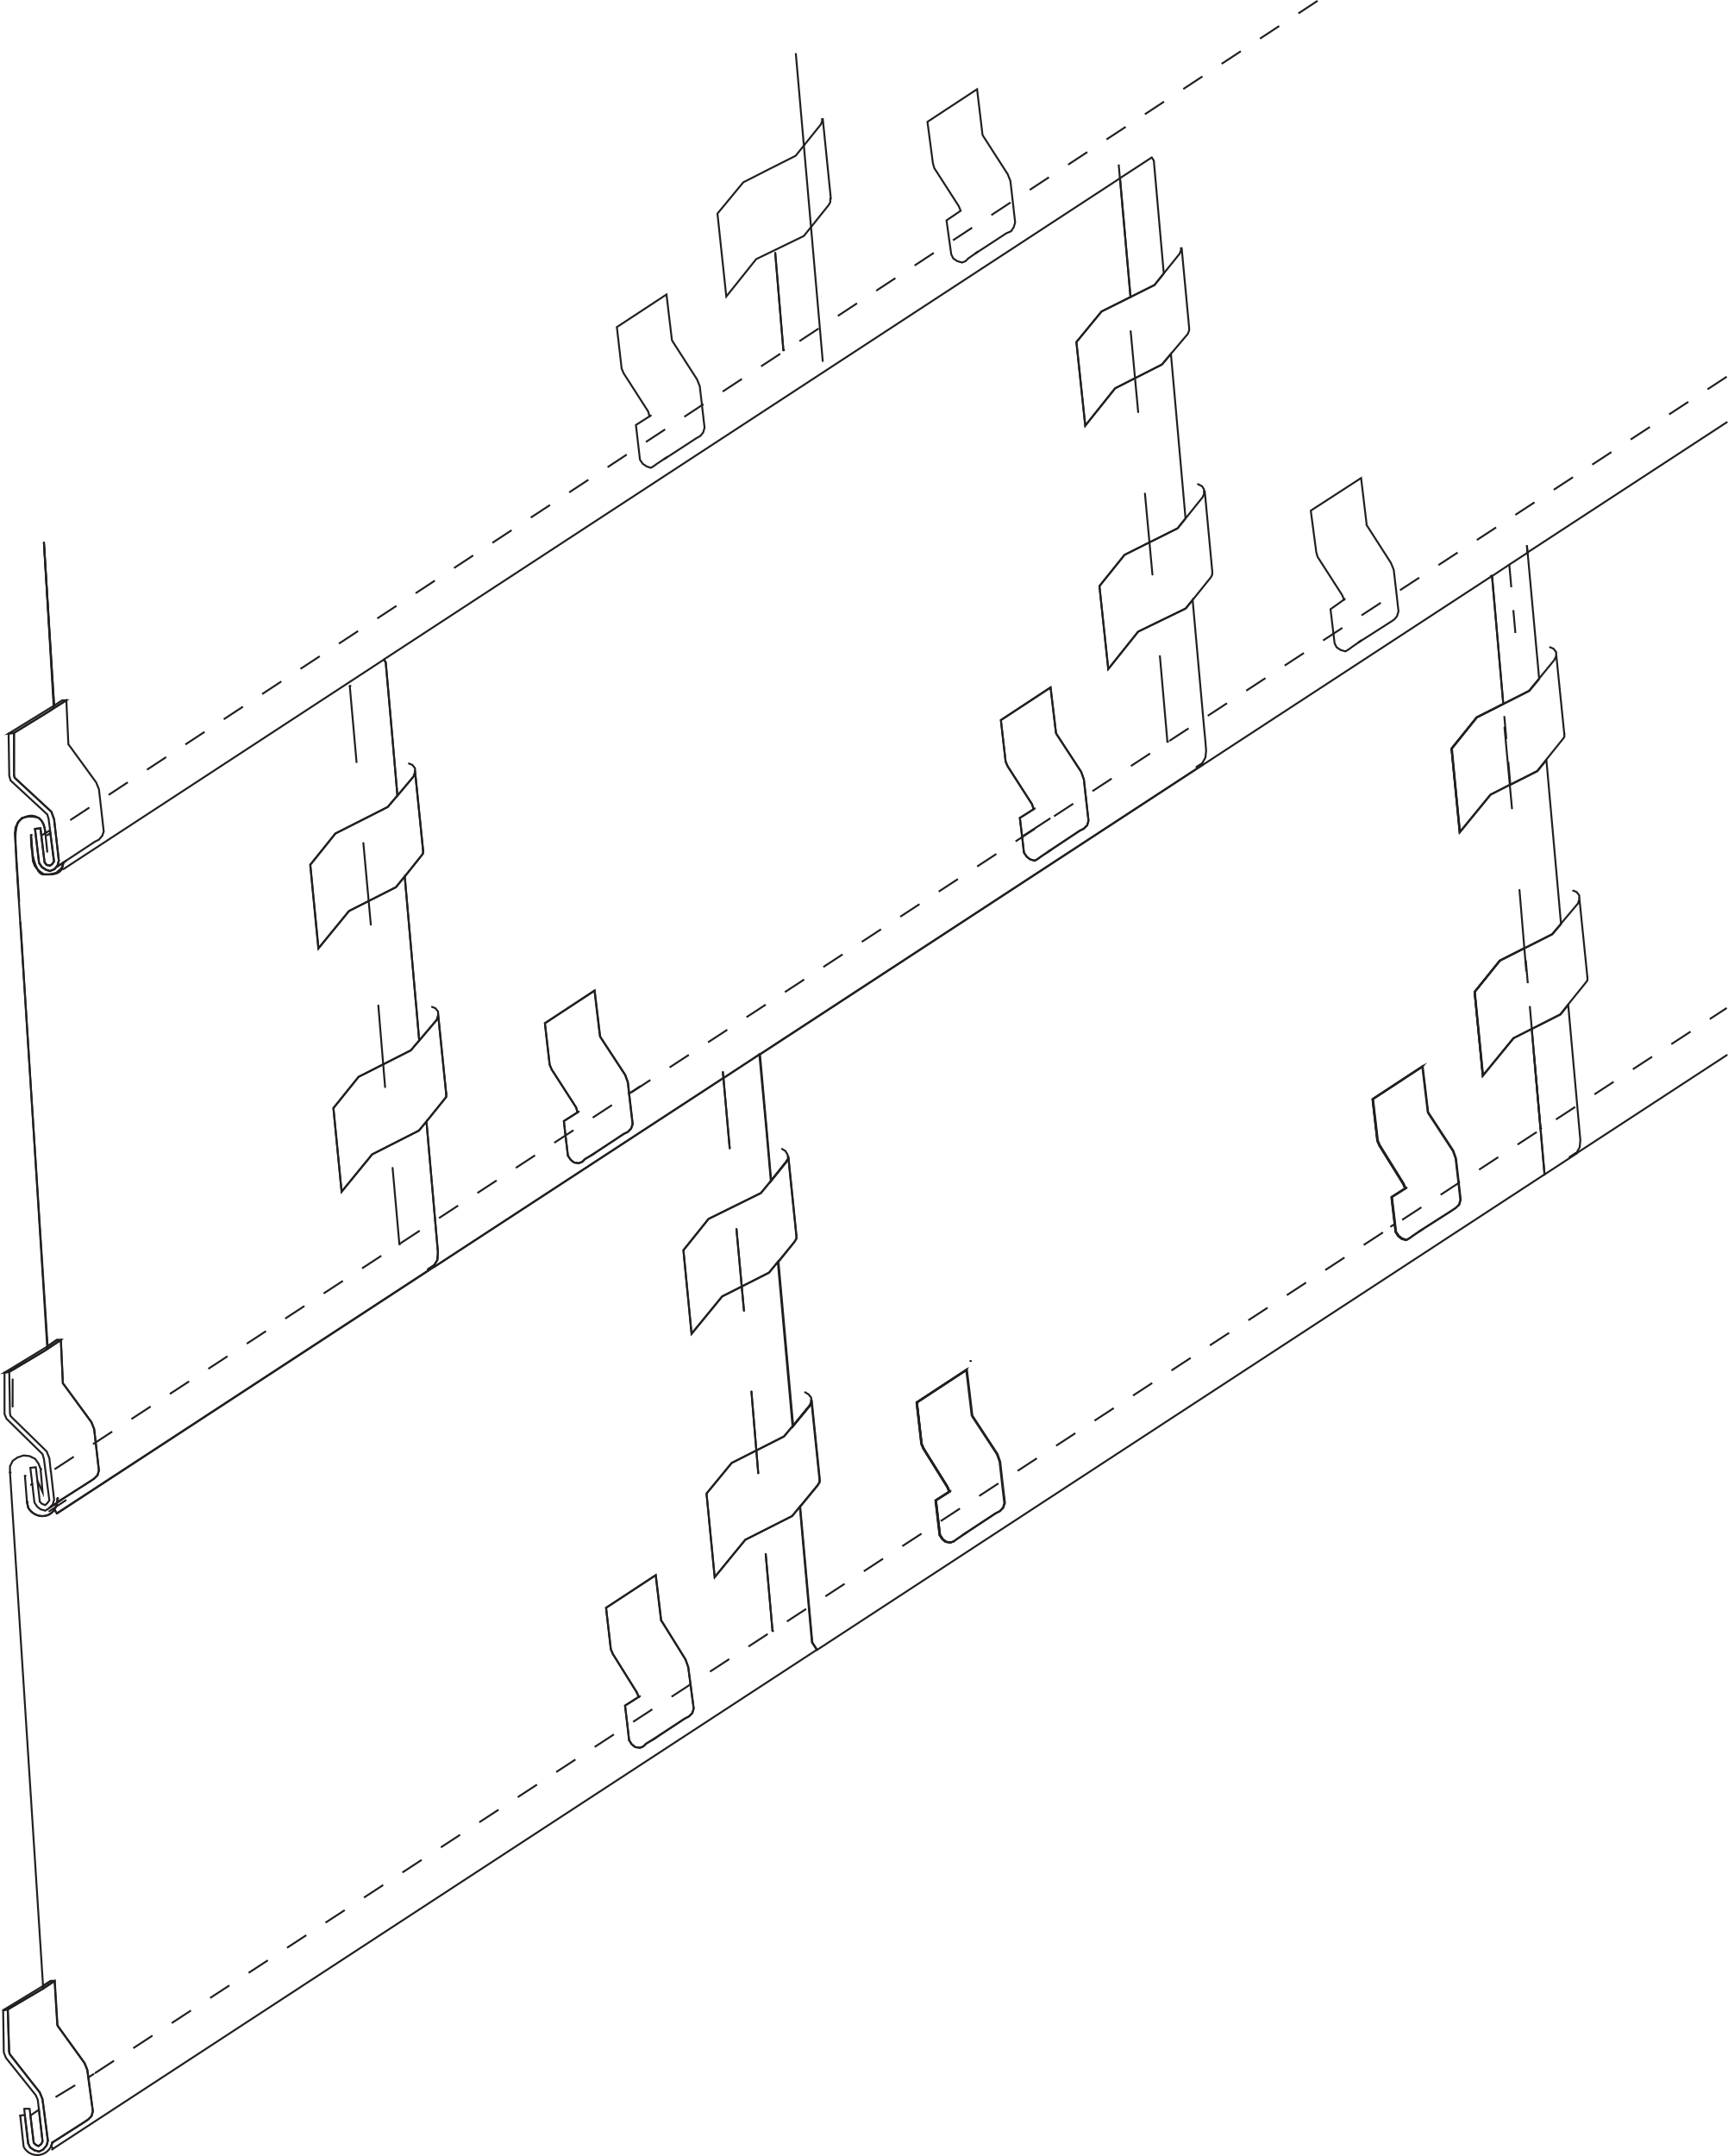
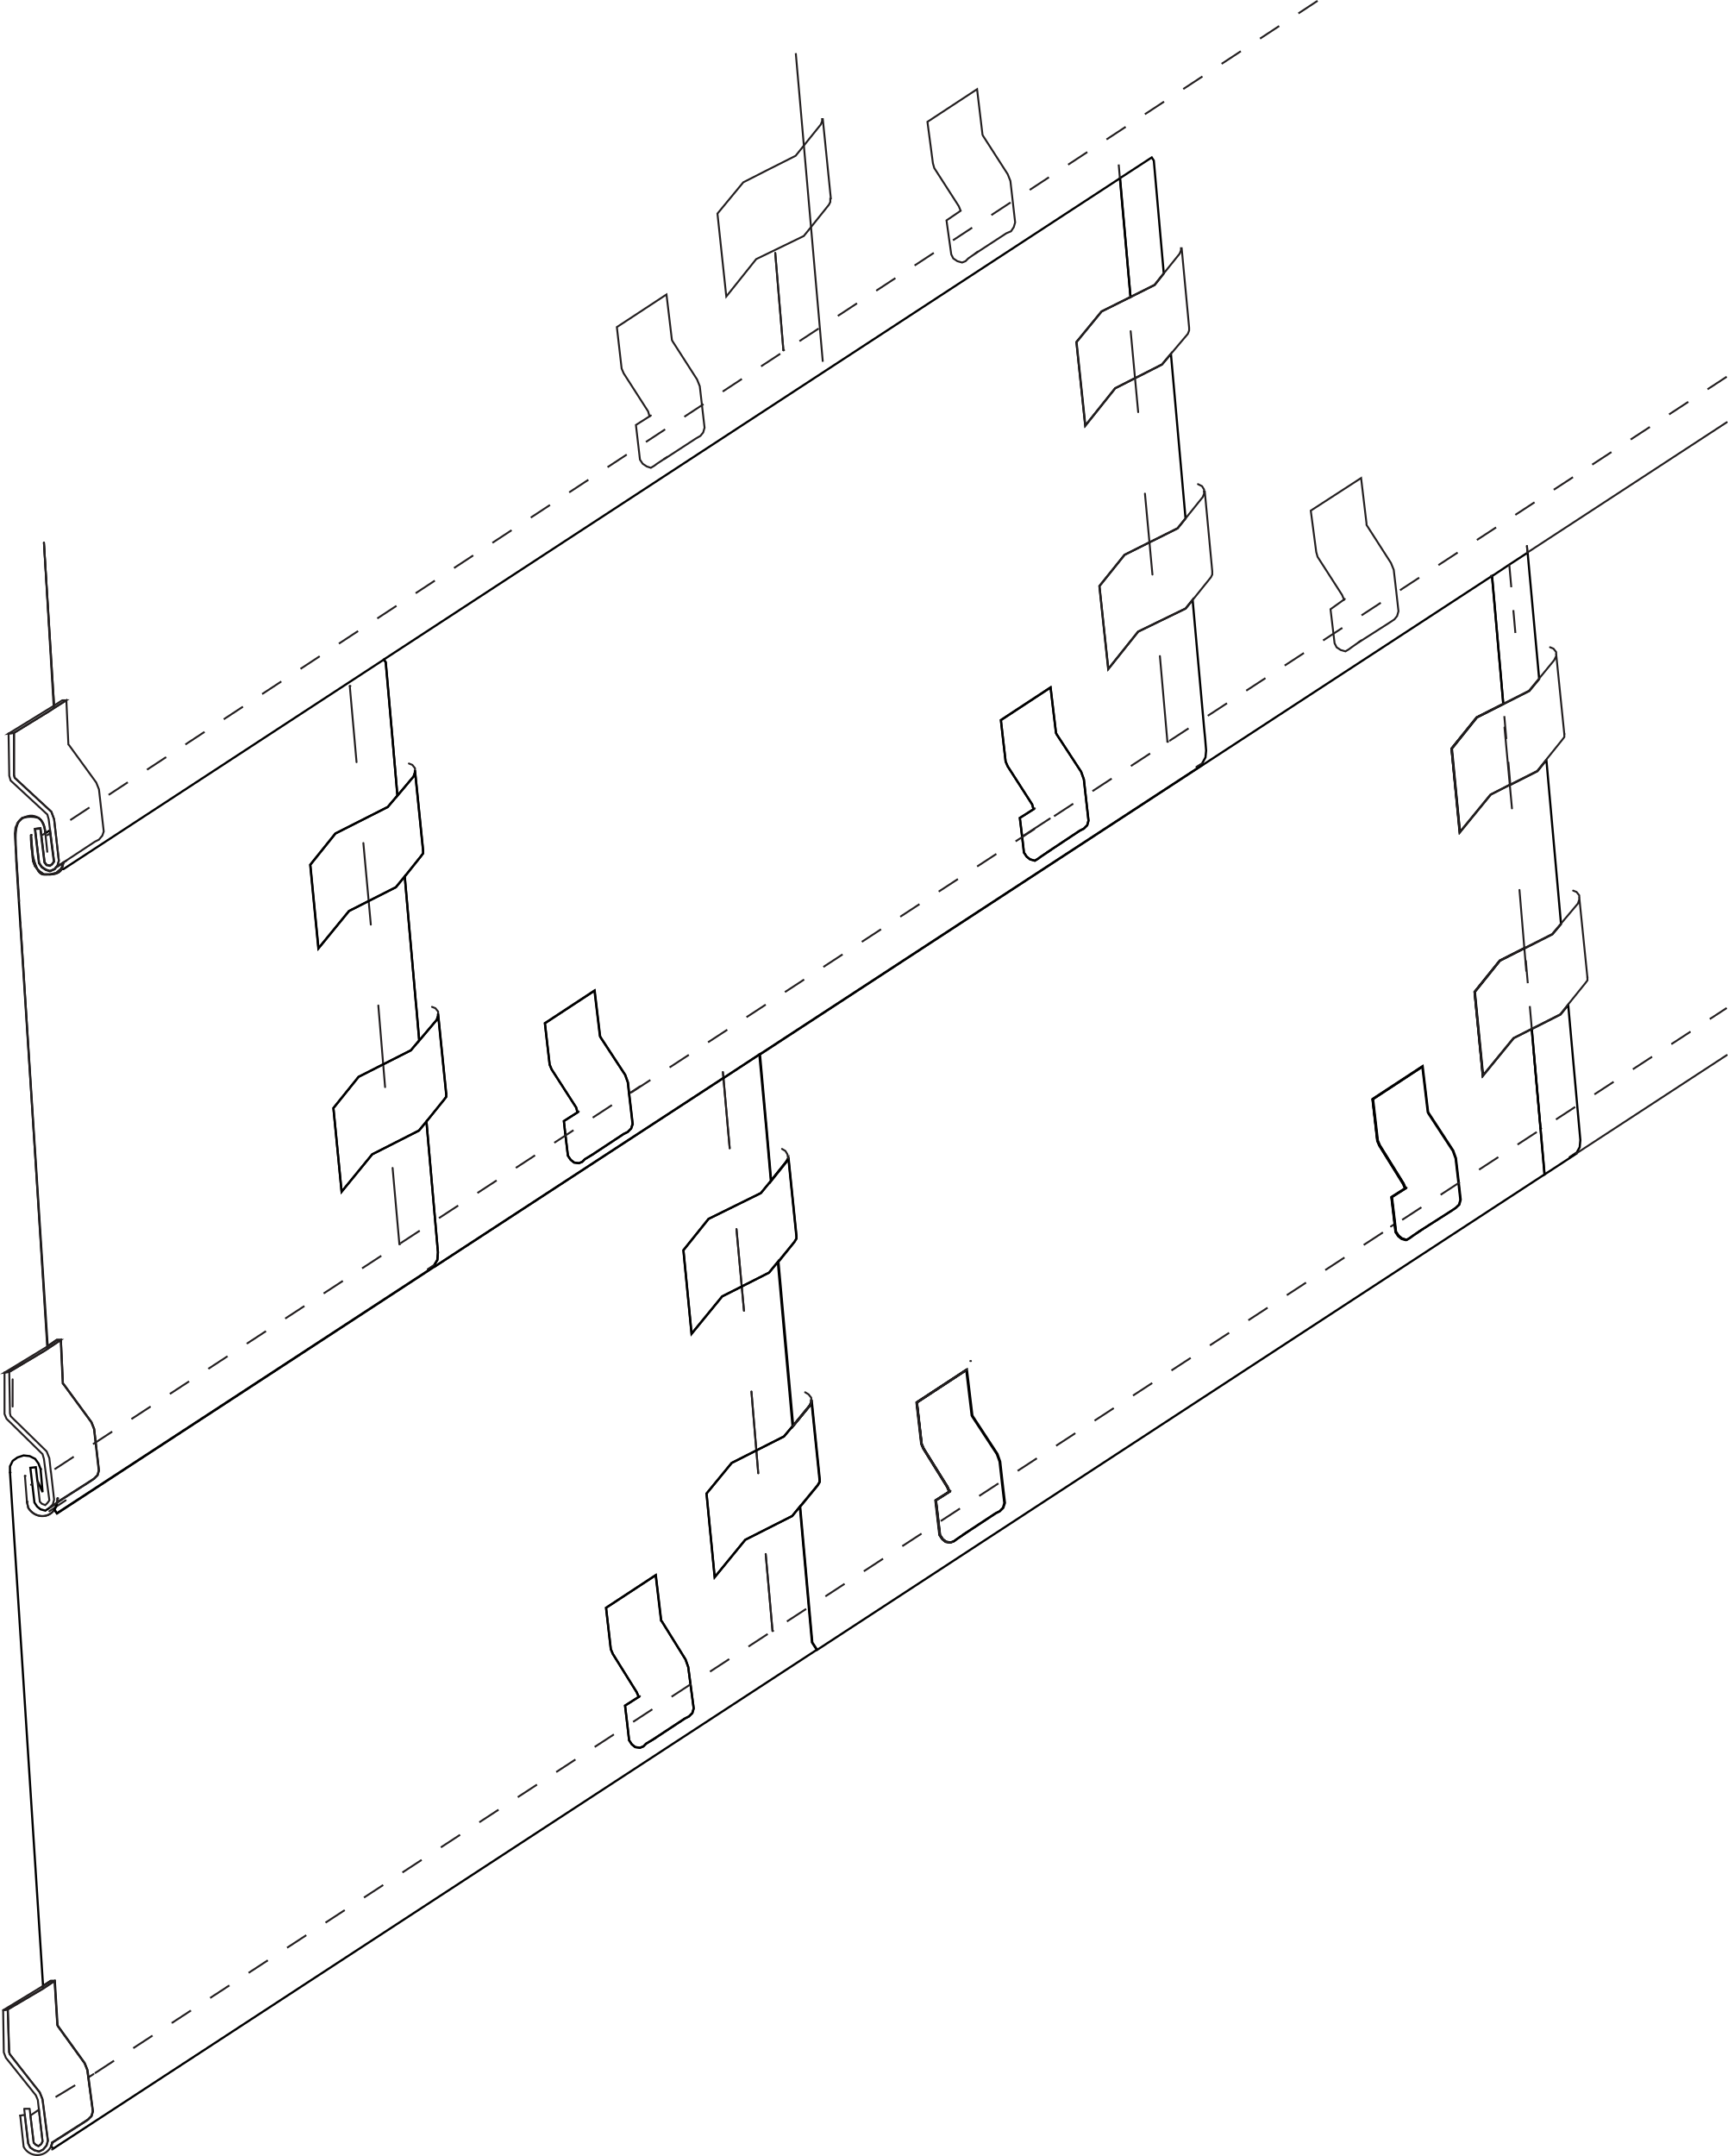
<svg xmlns="http://www.w3.org/2000/svg" id="Layer_1" data-name="Layer 1" viewBox="0 0 451.52 563.37">
  <defs>
-     <style>.cls-1,.cls-2,.cls-3{fill:none;stroke:#231f20;stroke-width:0.5px;}.cls-1,.cls-3{stroke-miterlimit:10;}.cls-2{stroke-linecap:round;stroke-linejoin:round;}.cls-3{stroke-dasharray:6;}</style>
+     <style>
+         .cls-1,
+         .cls-2,
+         .cls-3 {
+             fill: none;
+             stroke: #231f20;
+             stroke-width: 0.5px;
+         }
+         
+         .cls-1,
+         .cls-3 {
+             stroke-miterlimit: 10;
+         }
+         
+         .cls-2 {
+             stroke-linecap: round;
+             stroke-linejoin: round;
+         }
+         
+         .cls-3 {
+             stroke-dasharray: 6;
+         }
+         </style>
  </defs>
-   <path class="cls-1" d="M476.56,165.8l6.74-3.37,2.08-2.58-3.82-43-2.34,2.78-6.43,3.27m6.9-27.07-2.6-29.48-.54-.83-8.33,5.43L471,102l6.31-3.16Z" transform="translate(-175.55 -24.38)" />
-   <path class="cls-1" d="M472.79,122.89l-.61.3h0L467,125.84l-7.81,9.77-2.31-21.85,6.57-8L471,102l-2.73-31.06-.7.46L275.9,196.68l.47.74.48,5.36L278,216l1.42,16.29,4.2-5,.36-1.06v-.54l2.13,21v.71l-.53.71-4.26,5.33,2.9,32.89.11,1.1.77,8.88,4.56-5.39.36-1.06v-.54l2.13,21v.71l-.53.71L287,317.41l3,34.19-.18,2L289,355l.21.33,75.28-49.17h0l.12-.06,9.39-6.16h0L489.9,224.18l-.2-.29.89-1.6.17-1.78-.26-3.17-.27-2.75-3-33.48-1.84,2.28-7,3.41-5.4,2.63-7.81,9.77-2.31-21.67,6.57-8.17,6.5-3.26h0l.6-.3M340.49,319.27l-.88.89-1.07.53-8.35,5.51-1.77,1.06-.72.71-.88.36-1.25-.18-.88-.71-.72-1.06-.74-6.19-.32-2.87,3.58-2.28,0,0-.35-1.25-6.4-9.94-.53-1.25-1.24-10.83,13-8.53,1.42,11.9.18.36,6.4,9.77.71,2,.32,3,.92,7.88ZM459.68,240l-.89.89-1.06.53L449.38,247l0,0-1.81,1.21-.71.53-.89.54-1.24-.36-.89-.71-.71-1.06-.47-4.15v0l-.6-4.88,3.59-2.28,0,0-.36-1.25-6.39-9.94-.54-1.25-1.24-10.83,13-8.53,1.42,11.9.18.36,6.39,9.77.71,2L460,238.81Z" transform="translate(-175.55 -24.38)" />
-   <path class="cls-1" d="M290,351.6l-3-34.19-2,2.39L272.82,326l-8,9.77-2.14-21.85,6.58-8.17,6.42-3.26h0l7.24-3.67,2.19-2.6-.77-8.88-.11-1.1-2.9-32.89L279,256.21l-7.14,3.62-5.12,2.6-8,9.77-2.13-21.85,6.57-8.17,13.67-6.93,2.55-3L278,216l-1.18-13.17-.48-5.36-.47-.74-83.72,54.74h-.49c-.54,1.06-1.76,1.34-3,1.41h-.11c-.52,0-1,0-1.53,0-.72,0-1.34-.61-1.85-1.59l.6.7,1.25.89h1.64l1.55-.35,1.25-1.06.5-1s0,0,0,0a2.65,2.65,0,0,0,0-.57l-1.75,1.12-.38.48-1.24.53-1.07-.35-1.07-.71-.71-1.07-1.06-8.88,1.42-.18,1.07,8.88.53.71.89.18.53-.35.53-.72-1.06-8.2-1.19.77,0,0c0-.29-.07-.59-.1-.88,0,0,0,0,0-.06a6.35,6.35,0,0,0-1.06-2.53s0,0,0,0a.38.38,0,0,0-.09-.09,3.21,3.21,0,0,0-.78-.56l-.09,0a6.2,6.2,0,0,0-3.36,0l-.06,0a3,3,0,0,0-.67.34l0,0-.71.71c-.61.88-1,2.42-.85,5.29,0,.1,0,.24,0,.42s0,.25,0,.4c0,.62.09,1.52.16,2.68l0,.44,0,.47c0,.38,0,.77.07,1.19,0,.65.08,1.35.13,2.1s.08,1.26.12,1.94c0,.3,0,.6.05.91l.08,1.21c0,.24,0,.49.05.75,0,.5.06,1,.1,1.55s.07,1.07.1,1.62c.1,1.65.21,3.4.34,5.25,0,.86.11,1.74.17,2.64s.11,1.76.17,2.67L188,376.17l.06-.06,2.31-1.6h1.07l.53,11.37.18.18,7.28,9.94.71,1.78.42,3.67.82,7.17-.35,1.24-.89.89-1.06.71-8.35,5.33,0,0-.33.23-.06.45c-.06.2-.15.41-.23.62v0a6.1,6.1,0,0,1-.39.71l.68,1,97.13-63.5,1.6-1.06L289,355l.89-1.42ZM184.72,250.71l-.53-1.42-.15-1.82a28.07,28.07,0,0,1-.39-4.93l.39,4.93a13.76,13.76,0,0,0,1.13,3.76Z" transform="translate(-175.55 -24.38)" />
+   <path class="hover_color_change" fill="none" stroke="#000000" stroke-width="0.564" d="M476.56,165.8l6.74-3.37,2.08-2.58-3.82-43-2.34,2.78-6.43,3.27m6.9-27.07-2.6-29.48-.54-.83-8.33,5.43L471,102l6.31-3.16Z" transform="translate(-175.55 -24.38)" />
+   <path class="hover_color_change" fill="none" stroke="#000000" stroke-width="0.564" d="M472.79,122.89l-.61.3h0L467,125.84l-7.81,9.77-2.31-21.85,6.57-8L471,102l-2.73-31.06-.7.46L275.9,196.68l.47.74.48,5.36L278,216l1.42,16.29,4.2-5,.36-1.06v-.54l2.13,21v.71l-.53.71-4.26,5.33,2.9,32.89.11,1.1.77,8.88,4.56-5.39.36-1.06v-.54l2.13,21v.71l-.53.71L287,317.41l3,34.19-.18,2L289,355l.21.33,75.28-49.17h0l.12-.06,9.39-6.16h0L489.9,224.18l-.2-.29.89-1.6.17-1.78-.26-3.17-.27-2.75-3-33.48-1.84,2.28-7,3.41-5.4,2.63-7.81,9.77-2.31-21.67,6.57-8.17,6.5-3.26h0l.6-.3M340.49,319.27l-.88.89-1.07.53-8.35,5.51-1.77,1.06-.72.71-.88.36-1.25-.18-.88-.71-.72-1.06-.74-6.19-.32-2.87,3.58-2.28,0,0-.35-1.25-6.4-9.94-.53-1.25-1.24-10.83,13-8.53,1.42,11.9.18.36,6.4,9.77.71,2,.32,3,.92,7.88ZM459.68,240l-.89.89-1.06.53L449.38,247l0,0-1.81,1.21-.71.53-.89.54-1.24-.36-.89-.71-.71-1.06-.47-4.15v0l-.6-4.88,3.59-2.28,0,0-.36-1.25-6.39-9.94-.54-1.25-1.24-10.83,13-8.53,1.42,11.9.18.36,6.39,9.77.71,2L460,238.81Z" transform="translate(-175.55 -24.38)" />
+   <path class="hover_color_change" fill="none" stroke="#000000" stroke-width="0.564" d="M290,351.6l-3-34.19-2,2.39L272.82,326l-8,9.77-2.14-21.85,6.58-8.17,6.42-3.26h0l7.24-3.67,2.19-2.6-.77-8.88-.11-1.1-2.9-32.89L279,256.21l-7.14,3.62-5.12,2.6-8,9.77-2.13-21.85,6.57-8.17,13.67-6.93,2.55-3L278,216l-1.18-13.17-.48-5.36-.47-.74-83.72,54.74h-.49c-.54,1.06-1.76,1.34-3,1.41h-.11c-.52,0-1,0-1.53,0-.72,0-1.34-.61-1.85-1.59l.6.7,1.25.89h1.64l1.55-.35,1.25-1.06.5-1s0,0,0,0a2.65,2.65,0,0,0,0-.57l-1.75,1.12-.38.48-1.24.53-1.07-.35-1.07-.71-.71-1.07-1.06-8.88,1.42-.18,1.07,8.88.53.71.89.18.53-.35.53-.72-1.06-8.2-1.19.77,0,0c0-.29-.07-.59-.1-.88,0,0,0,0,0-.06a6.35,6.35,0,0,0-1.06-2.53s0,0,0,0a.38.38,0,0,0-.09-.09,3.21,3.21,0,0,0-.78-.56l-.09,0a6.2,6.2,0,0,0-3.36,0l-.06,0a3,3,0,0,0-.67.34l0,0-.71.71c-.61.88-1,2.42-.85,5.29,0,.1,0,.24,0,.42s0,.25,0,.4c0,.62.09,1.52.16,2.68l0,.44,0,.47c0,.38,0,.77.07,1.19,0,.65.08,1.35.13,2.1s.08,1.26.12,1.94c0,.3,0,.6.05.91l.08,1.21c0,.24,0,.49.05.75,0,.5.06,1,.1,1.55s.07,1.07.1,1.62c.1,1.65.21,3.4.34,5.25,0,.86.11,1.74.17,2.64s.11,1.76.17,2.67L188,376.17l.06-.06,2.31-1.6h1.07l.53,11.37.18.18,7.28,9.94.71,1.78.42,3.67.82,7.17-.35,1.24-.89.89-1.06.71-8.35,5.33,0,0-.33.23-.06.45c-.06.2-.15.41-.23.62v0a6.1,6.1,0,0,1-.39.71l.68,1,97.13-63.5,1.6-1.06L289,355l.89-1.42ZM184.72,250.71l-.53-1.42-.15-1.82a28.07,28.07,0,0,1-.39-4.93l.39,4.93a13.76,13.76,0,0,0,1.13,3.76Z" transform="translate(-175.55 -24.38)" />
  <path class="cls-1" d="M179.57,244.31c.06,1,.42,6.82,1,15.68l-1.15-17.81.18-1.6.71-1.42.14-.14C179.81,239.9,179.41,241.44,179.57,244.31Z" transform="translate(-175.55 -24.38)" />
  <path class="cls-1" d="M181.43,238.07a3.19,3.19,0,0,1,.4-.12,3,3,0,0,0-.67.34l.09-.1.12-.09Z" transform="translate(-175.55 -24.38)" />
  <path class="cls-1" d="M183.65,242.54l.39,4.93A28.07,28.07,0,0,1,183.65,242.54Z" transform="translate(-175.55 -24.38)" />
  <path class="cls-1" d="M184,247.47a13.76,13.76,0,0,0,1.13,3.76l-.45-.52-.53-1.42Z" transform="translate(-175.55 -24.38)" />
  <path class="cls-1" d="M186.12,238.48a3.21,3.21,0,0,0-.78-.56A1.8,1.8,0,0,1,186.12,238.48Z" transform="translate(-175.55 -24.38)" />
  <path class="cls-1" d="M185.78,252l1.25.89c-.72,0-1.34-.61-1.85-1.59Z" transform="translate(-175.55 -24.38)" />
  <path class="cls-1" d="M187.39,242.06c0-.29-.07-.59-.1-.88.11.5.15.85.15.85Z" transform="translate(-175.55 -24.38)" />
  <path class="cls-1" d="M187,252.84h1.53C188,252.86,187.51,252.84,187,252.84Z" transform="translate(-175.55 -24.38)" />
  <path class="cls-1" d="M188.56,252.84h0Z" transform="translate(-175.55 -24.38)" />
  <path class="cls-1" d="M191.47,251.42h.22c-.54,1.06-1.76,1.34-3,1.41l1.55-.35Z" transform="translate(-175.55 -24.38)" />
  <path class="cls-1" d="M192.18,249.73V250l-.21.39a2.65,2.65,0,0,0,0-.57l.15-.09Z" transform="translate(-175.55 -24.38)" />
  <polygon class="cls-1" points="5.82 213.72 5.7 213.81 5.79 213.72 5.82 213.72" />
  <line class="cls-2" x1="204.73" y1="91.51" x2="202.6" y2="66.11" />
  <line class="cls-2" x1="204.73" y1="91.51" x2="204.91" y2="91.51" />
  <line class="cls-2" x1="202.6" y1="66.11" x2="204.73" y2="91.51" />
  <line class="cls-2" x1="11.84" y1="217.68" x2="11.12" y2="218.16" />
  <polyline class="cls-2" points="406.69 170.91 406.69 170.38 405.98 169.49 405.09 169.13" />
  <polyline class="cls-2" points="412.73 234.5 412.73 233.97 412.02 233.08 411.13 232.72" />
  <line class="cls-2" x1="411.84" y1="301.29" x2="410.24" y2="302.35" />
  <polyline class="cls-2" points="399.05 142.67 399.2 144.36 399.2 144.45" />
  <line class="cls-2" x1="411.84" y1="301.29" x2="410.24" y2="302.35" />
  <polyline class="cls-2" points="399.05 142.67 399.2 144.36 399.2 144.45" />
  <line class="cls-2" x1="399.23" y1="144.45" x2="399.2" y2="144.45" />
  <line class="cls-2" x1="351.45" y1="156.52" x2="351.24" y2="156.67" />
  <line class="cls-2" x1="351.27" y1="156.7" x2="351.24" y2="156.67" />
  <line class="cls-2" x1="355" y1="167.89" x2="355.71" y2="167.36" />
  <polygon class="cls-1" points="310.77 85.65 310.77 86.36 310.42 87.25 306.01 92.46 303.67 95.24 297.24 98.51 296.63 98.81 296.62 98.82 291.41 101.46 283.6 111.23 281.29 89.38 287.86 81.39 295.4 77.62 301.71 74.46 304.14 71.44 308.29 66.29 308.64 65.4 308.64 64.87 308.82 64.87 310.77 85.65" />
  <polygon class="cls-1" points="316.81 149.24 316.81 150.13 316.46 150.84 311.72 156.73 309.88 159.01 302.85 162.42 297.45 165.05 289.64 174.82 287.33 153.15 293.9 144.98 300.4 141.72 300.41 141.72 307.75 138.05 309.83 135.47 314.33 129.88 314.68 128.99 314.68 128.46 314.86 128.46 316.81 149.24" />
  <polyline class="cls-2" points="314.68 128.46 314.68 127.93 314.14 127.04 313.08 126.51" />
  <line class="cls-2" x1="254.82" y1="66.29" x2="255.53" y2="65.76" />
  <polygon class="cls-1" points="217.13 51.87 216.99 51.9 216.99 52.79 216.63 53.5 211.95 59.34 210.06 61.67 197.62 67.71 189.81 77.48 187.5 55.81 194.25 47.64 200.59 44.41 207.93 40.71 210.09 38.02 214.5 32.54 214.85 31.66 214.85 31.12 215.03 31.12 217.13 51.87" />
  <line class="cls-2" x1="174.36" y1="119.4" x2="173.62" y2="119.9" />
  <polygon class="cls-1" points="184.13 111.76 183.77 113.01 183.06 113.89 181.82 114.61 173.65 119.93 173.62 119.9 171.69 121.18 170.98 121.71 170.09 122.24 169.03 121.89 167.96 121.18 167.25 120.11 166.19 111.05 169.77 108.77 169.74 108.74 169.38 107.5 162.99 97.55 162.46 96.31 161.21 85.47 174.18 76.95 175.6 88.85 175.78 89.2 182.17 99.15 182.88 100.93 183.41 105.52 184.13 111.76" />
  <line class="cls-2" x1="170.09" y1="108.57" x2="169.77" y2="108.77" />
  <polygon class="cls-1" points="265.3 58.12 264.94 59.36 264.23 60.43 262.99 60.96 254.82 66.29 253.04 67.53 252.33 68.25 251.44 68.6 250.2 68.25 249.13 67.53 248.6 66.47 247.36 57.59 251.06 55.07 250.56 53.86 244.16 43.91 243.81 42.67 242.38 31.83 255.35 23.31 256.77 35.21 256.95 35.56 263.35 45.51 264.06 47.29 264.65 52.44 265.3 58.12" />
  <line class="cls-2" x1="270.45" y1="211.23" x2="270.12" y2="211.44" />
  <line class="cls-2" x1="274.71" y1="222.07" x2="273.85" y2="222.63" />
  <line class="cls-2" x1="155.53" y1="301.29" x2="154.64" y2="301.82" />
  <line class="cls-2" x1="151.26" y1="290.45" x2="150.94" y2="290.66" />
  <polyline class="cls-2" points="108.46 201.28 108.46 200.75 107.75 199.86 106.86 199.51" />
  <polyline class="cls-2" points="114.5 264.87 114.5 264.34 113.79 263.45 112.9 263.1" />
  <line class="cls-2" x1="110.59" y1="222.24" x2="110.59" y2="222.07" />
  <polygon class="cls-1" points="17.34 182.99 14.17 185 14.05 185.08 12.9 185.83 3.66 191.51 2.24 191.69 13.79 184.59 14.01 184.44 14.14 184.35 16.27 182.99 17.34 182.99" />
  <line class="cls-2" x1="17.34" y1="224.91" x2="16.63" y2="225.35" />
  <line class="cls-2" x1="116.63" y1="285.83" x2="116.63" y2="285.66" />
  <line class="cls-2" x1="3.3" y1="360.43" x2="3.3" y2="367.54" />
  <line class="cls-2" x1="17.16" y1="392.05" x2="14.61" y2="393.74" />
  <line class="cls-2" x1="14.61" y1="393.77" x2="12.9" y2="394.89" />
  <line class="cls-2" x1="16.09" y1="391.88" x2="15.23" y2="392.44" />
  <line class="cls-2" x1="371.87" y1="321.18" x2="371.01" y2="321.74" />
  <line class="cls-2" x1="367.61" y1="310.35" x2="367.28" y2="310.55" />
  <polyline class="cls-2" points="205.97 302.71 205.79 301.64 205.26 300.75 204.37 300.22" />
  <line class="cls-2" x1="253.58" y1="355.64" x2="253.75" y2="355.64" />
  <polyline class="cls-2" points="212.01 365.76 212.01 365.23 211.3 364.34 210.41 363.81" />
  <line class="cls-2" x1="252.69" y1="400.4" x2="251.83" y2="400.96" />
  <line class="cls-2" x1="248.42" y1="389.57" x2="248.1" y2="389.77" />
  <line class="cls-2" x1="167.25" y1="443.21" x2="166.93" y2="443.42" />
  <line class="cls-2" x1="171.51" y1="454.04" x2="170.63" y2="454.58" />
  <line class="cls-2" x1="13.64" y1="559.91" x2="13.61" y2="559.91" />
  <polygon class="cls-2" points="11.3 519.64 2.06 525.09 0.82 525.27 10.77 519.23 11.24 518.93 11.3 519.64" />
  <polygon class="cls-2" points="12.54 559.37 12.19 560.62 11.3 561.68 10.23 562.22 8.99 561.86 7.92 561.15 7.39 560.09 6.5 552.62 6.32 551.03 7.75 551.03 7.95 552.8 8.81 559.91 9.34 560.44 10.05 560.79 10.77 560.26 11.12 559.55 10.17 551.26 9.88 548.72 9.61 548.07 9.34 547.47 1.53 537.7 0.99 536.28 0.91 531.01 0.82 525.27 2.06 525.09 2.18 528.76 2.24 530.98 2.42 536.28 2.59 536.82 7.86 543.54 10.41 546.76 11.12 548.54 11.39 550.49 12.54 559.37" />
  <line class="cls-2" x1="201.89" y1="426.16" x2="200.11" y2="406.08" />
  <line class="cls-2" x1="198.16" y1="384.95" x2="196.38" y2="363.63" />
  <line class="cls-2" x1="194.43" y1="342.49" x2="192.47" y2="321.18" />
  <line class="cls-2" x1="189.07" y1="281.69" x2="188.92" y2="280.15" />
  <line class="cls-2" x1="190.7" y1="300.04" x2="189.07" y2="281.75" />
  <line class="cls-2" x1="201.89" y1="426.16" x2="202.06" y2="426.16" />
  <line class="cls-2" x1="190.7" y1="300.04" x2="189.07" y2="281.75" />
  <line class="cls-2" x1="189.07" y1="281.69" x2="188.92" y2="280.15" />
  <line class="cls-2" x1="192.47" y1="321.18" x2="194.43" y2="342.49" />
  <line class="cls-2" x1="196.38" y1="363.63" x2="198.16" y2="384.95" />
  <line class="cls-2" x1="200.11" y1="406.08" x2="201.89" y2="426.16" />
  <line class="cls-2" x1="5.26" y1="552.8" x2="5.44" y2="552.8" />
  <line class="cls-2" x1="91.41" y1="179.26" x2="91.58" y2="179.26" />
  <line class="cls-2" x1="104.37" y1="325.09" x2="102.6" y2="305.19" />
  <line class="cls-2" x1="100.64" y1="284.06" x2="98.87" y2="262.74" />
  <line class="cls-2" x1="96.91" y1="241.6" x2="94.96" y2="220.29" />
  <line class="cls-2" x1="93.18" y1="199.15" x2="91.41" y2="179.26" />
  <line class="cls-2" x1="104.37" y1="325.09" x2="104.55" y2="325.09" />
  <line class="cls-2" x1="7.03" y1="392.41" x2="7.21" y2="392.41" />
  <line class="cls-2" x1="6.5" y1="385.66" x2="6.68" y2="385.66" />
  <line class="cls-2" x1="15.03" y1="391.52" x2="14.91" y2="392.67" />
  <path class="cls-2" d="M189.78,418.86c-1.69,2.46-5.21,2.16-6.84-.47l-.36-1.6" transform="translate(-175.55 -24.38)" />
  <line class="cls-2" x1="15.03" y1="391.52" x2="14.91" y2="392.67" />
  <path class="cls-2" d="M189.78,418.86c-1.69,2.46-5.21,2.16-6.84-.47l-.36-1.6" transform="translate(-175.55 -24.38)" />
  <line class="cls-2" x1="15.03" y1="391.52" x2="15.21" y2="391.52" />
  <line class="cls-2" x1="2.59" y1="384.77" x2="2.77" y2="384.77" />
  <line class="cls-2" x1="10.59" y1="383.88" x2="10.76" y2="383.88" />
  <line class="cls-2" x1="189.1" y1="281.75" x2="189.07" y2="281.75" />
  <line class="cls-2" x1="198.45" y1="275.53" x2="198.33" y2="275.53" />
  <line class="cls-2" x1="113.43" y1="330.6" x2="111.83" y2="331.66" />
  <line class="cls-2" x1="113.43" y1="330.6" x2="111.83" y2="331.66" />
  <line class="cls-2" x1="314.15" y1="199.51" x2="312.72" y2="200.4" />
  <line class="cls-2" x1="314.15" y1="199.51" x2="312.72" y2="200.4" />
  <line class="cls-2" x1="8.1" y1="218.16" x2="8.28" y2="218.16" />
  <path class="cls-2" d="M185.18,251.25v0" transform="translate(-175.55 -24.38)" />
  <polygon class="cls-1" points="15.38 224.91 15.03 226.15 14.7 226.56 14.32 227.04 13.08 227.57 12.01 227.22 10.94 226.51 10.23 225.44 9.17 216.56 10.59 216.38 11.66 225.26 12.19 225.97 13.08 226.15 13.61 225.8 14.14 225.08 13.08 216.88 12.72 214.07 12.37 212.83 2.77 203.95 2.42 202.7 2.24 191.69 3.66 191.51 3.66 202.53 3.84 203.24 13.43 212.12 14.14 214.07 15.38 224.91" />
  <path class="cls-2" d="M185.18,251.25v0" transform="translate(-175.55 -24.38)" />
  <line class="cls-2" x1="305.09" y1="193.82" x2="303.13" y2="171.44" />
  <line class="cls-2" x1="301.18" y1="150.13" x2="299.22" y2="128.99" />
  <line class="cls-2" x1="297.45" y1="107.68" x2="295.49" y2="86.54" />
  <line class="cls-2" x1="305.09" y1="193.82" x2="305.26" y2="193.82" />
  <line class="cls-2" x1="402.6" y1="294.89" x2="400.83" y2="275" />
  <line class="cls-2" x1="398.87" y1="253.68" x2="397.1" y2="232.55" />
  <line class="cls-2" x1="395.14" y1="211.23" x2="393.19" y2="190.09" />
  <line class="cls-2" x1="402.6" y1="294.89" x2="402.78" y2="294.89" />
  <polygon class="cls-1" points="365.48 159.72 365.12 160.97 364.41 161.85 363.35 162.56 355 167.89 353.22 169.14 352.51 169.67 351.62 170.2 350.38 169.85 349.31 169.14 348.78 168.07 347.72 159.19 351.24 156.67 350.74 155.46 344.34 145.51 343.99 144.27 342.56 133.43 355.71 124.91 357.13 136.81 357.13 137.16 363.52 147.11 364.24 148.89 364.92 154.75 365.48 159.72" />
  <line class="cls-2" x1="24.44" y1="541.97" x2="23.11" y2="542.83" />
  <polygon class="cls-1" points="11.12 559.55 10.77 560.26 10.05 560.79 9.34 560.44 8.81 559.91 7.95 552.8 10.17 551.26 11.12 559.55" />
  <line class="cls-2" x1="381.29" y1="308.75" x2="381.11" y2="308.87" />
  <line class="cls-2" x1="364.53" y1="319.82" x2="363.52" y2="320.47" />
-   <path class="cls-1" d="M588.56,322.29l-.83-9.18v0l-2.34-26.14-2,2.49-7.54,3.82,2.29,26,1.05,12,8.37-5.47,0,0-.06-.07.89-1.6ZM574,272.09l-.09.05-6.42,3.26-6.58,8.17,2.14,21.85.09-.11L561,283.57l6.57-8.17,6.33-3.21.09,0,7.26-3.67,2.25-2.66v-.12l-3.81-42.75-2.34,2.9-7.11,3.59m-8.7-17.62,6.85-3.47,6.83-3.46,2.57-3.11v-.11l-3-32.84h-.14L570,171.91l-4.51,3,2.94,33.43-6.95,3.52L554.89,220,557,241.83l.09-.11L555,220Zm-14.31,91.3-13,8.52,1.24,10.84.54,1.24,6.21,10,.54,1.24,0,0-3.59,2.28.83,7,.24,2.07.71,1.07.89.71,1.24.35,0,0L542,348l-.89-.71-.71-1.07-.23-2.07-.83-7,3.58-2.28,0,0-.52-1.23-6.22-10-.53-1.24-1.25-10.84,12.88-8.46ZM428.06,382.33l-13,8.52,1.24,10.84.53,1.24,6.22,10,.53,1.24,0,0-3.58,2.28,1.06,9.06.72,1.07.88.71,1.25.17h0l-1.17-.16-.89-.71-.71-1.07-1.07-9.06,3.58-2.28,0,0v0l-.53-1.22-6.21-10-.54-1.24-1.24-10.84,12.87-8.45Zm-40.5,8.35-.35.88-4.41,5.37V397l4.5-5.48.32-.76h0l-.07-.65Zm-6-63.59L381,328l-3.93,4.9V333l4-5,.49-.81v-.07Z" transform="translate(-175.55 -24.38)" />
-   <path class="cls-1" d="M570.26,229.43l0,0-.1,0-5,2.56-8,9.77v-.11l-.09.11L554.89,220l6.57-8.17,6.95-3.52-2.94-33.43,0,0L490,224.18,374.17,299.91h0l1.57,17.58.06.57,1.29,14.81L381,328l.53-.88h.06v.07l0-.07h.06l2.07,20.25V348l-.53.88L379,354.11l3.84,42.82,4.41-5.37.35-.88v-.54l.07.65,0-.11v-.54l2.13,20.78v.71l-.53.89-4.59,5.57,3.17,35.46,1.27,1.93L579.21,331.25l-1.05-12-2.29-26-4.72,2.4-8,9.77v-.11l-.09.11-2.14-21.85,6.58-8.17,6.42-3.26.09-.05M437.76,418.38l-.89.89-1.07.54-8.34,5.5,0,0-1.8,1.22-.71.53-.89.35H424l-1.25-.17-.88-.71-.72-1.07-1.06-9.06,3.58-2.28,0,0-.53-1.24-6.22-10-.53-1.24-1.24-10.84,13-8.52v.07l.1-.07,1.42,11.9.17.35,6.4,9.77.71,2,.56,5v0l.68,5.8Zm119.18-79.22L556,340l-1.06.71-8.35,5.33,0,0-1.81,1.22-.71.53-.88.53-.07,0,0,0-1.24-.35-.89-.71-.71-1.07-.24-2.07-.83-7,3.59-2.28,0,0-.54-1.24-6.21-10-.54-1.24-1.24-10.84,13-8.52v.06l.09-.06,1.42,11.9.18.35,6.39,9.77.71,2,.71,6.09v.06l.53,4.68Z" transform="translate(-175.55 -24.38)" />
-   <polygon class="cls-1" points="381.64 313.54 381.29 314.78 380.4 315.67 379.34 316.38 370.99 321.71 371.02 321.74 369.21 322.96 368.5 323.49 367.65 324 367.61 324.02 366.37 323.67 365.48 322.96 364.77 321.89 364.53 319.82 363.7 312.83 367.29 310.55 367.26 310.52 366.72 309.28 360.51 299.33 359.97 298.09 358.73 287.25 371.7 278.73 371.71 278.79 373.12 290.63 373.3 290.98 379.69 300.75 380.4 302.71 381.11 308.86 381.64 313.54" />
-   <polygon class="cls-1" points="262.46 392.76 262.1 394 261.22 394.89 260.15 395.43 251.8 400.93 251.83 400.96 250.03 402.18 249.31 402.71 248.46 403.05 247.29 402.89 246.4 402.18 245.69 401.11 244.62 392.05 248.2 389.77 248.18 389.74 248.17 389.72 247.64 388.5 241.43 378.55 240.89 377.31 239.65 366.47 252.52 358.02 253.93 369.85 254.11 370.2 260.51 379.97 261.22 381.93 261.78 386.93 261.78 386.96 262.46 392.76" />
+   <path class="hover_color_change" fill="none" stroke="#000000" stroke-width="0.564" d="M588.56,322.29l-.83-9.18v0l-2.34-26.14-2,2.49-7.54,3.82,2.29,26,1.05,12,8.37-5.47,0,0-.06-.07.89-1.6ZM574,272.09l-.09.05-6.42,3.26-6.58,8.17,2.14,21.85.09-.11L561,283.57l6.57-8.17,6.33-3.21.09,0,7.26-3.67,2.25-2.66v-.12l-3.81-42.75-2.34,2.9-7.11,3.59m-8.7-17.62,6.85-3.47,6.83-3.46,2.57-3.11v-.11l-3-32.84h-.14L570,171.91l-4.51,3,2.94,33.43-6.95,3.52L554.89,220,557,241.83l.09-.11L555,220Zm-14.31,91.3-13,8.52,1.24,10.84.54,1.24,6.21,10,.54,1.24,0,0-3.59,2.28.83,7,.24,2.07.71,1.07.89.71,1.24.35,0,0L542,348l-.89-.71-.71-1.07-.23-2.07-.83-7,3.58-2.28,0,0-.52-1.23-6.22-10-.53-1.24-1.25-10.84,12.88-8.46ZM428.06,382.33l-13,8.52,1.24,10.84.53,1.24,6.22,10,.53,1.24,0,0-3.58,2.28,1.06,9.06.72,1.07.88.71,1.25.17h0l-1.17-.16-.89-.71-.71-1.07-1.07-9.06,3.58-2.28,0,0v0l-.53-1.22-6.21-10-.54-1.24-1.24-10.84,12.87-8.45Zm-40.5,8.35-.35.88-4.41,5.37V397l4.5-5.48.32-.76h0l-.07-.65Zm-6-63.59L381,328l-3.93,4.9V333l4-5,.49-.81v-.07Z" transform="translate(-175.55 -24.38)" />
+   <path class="hover_color_change" fill="none" stroke="#000000" stroke-width="0.564" d="M570.26,229.43l0,0-.1,0-5,2.56-8,9.77v-.11l-.09.11L554.89,220l6.57-8.17,6.95-3.52-2.94-33.43,0,0L490,224.18,374.17,299.91h0l1.57,17.58.06.57,1.29,14.81L381,328l.53-.88h.06v.07l0-.07h.06l2.07,20.25V348l-.53.88L379,354.11l3.84,42.82,4.41-5.37.35-.88v-.54l.07.65,0-.11v-.54l2.13,20.78v.71l-.53.89-4.59,5.57,3.17,35.46,1.27,1.93L579.21,331.25l-1.05-12-2.29-26-4.72,2.4-8,9.77v-.11l-.09.11-2.14-21.85,6.58-8.17,6.42-3.26.09-.05M437.76,418.38l-.89.89-1.07.54-8.34,5.5,0,0-1.8,1.22-.71.53-.89.35H424l-1.25-.17-.88-.71-.72-1.07-1.06-9.06,3.58-2.28,0,0-.53-1.24-6.22-10-.53-1.24-1.24-10.84,13-8.52v.07l.1-.07,1.42,11.9.17.35,6.4,9.77.71,2,.56,5v0l.68,5.8Zm119.18-79.22L556,340l-1.06.71-8.35,5.33,0,0-1.81,1.22-.71.53-.88.53-.07,0,0,0-1.24-.35-.89-.71-.71-1.07-.24-2.07-.83-7,3.59-2.28,0,0-.54-1.24-6.21-10-.54-1.24-1.24-10.84,13-8.52v.06l.09-.06,1.42,11.9.18.35,6.39,9.77.71,2,.71,6.09v.06l.53,4.68Z" transform="translate(-175.55 -24.38)" />
+   <polygon class="hover_color_change" fill="none" stroke="#000000" stroke-width="0.564" points="381.64 313.54 381.29 314.78 380.4 315.67 379.34 316.38 370.99 321.71 371.02 321.74 369.21 322.96 368.5 323.49 367.65 324 367.61 324.02 366.37 323.67 365.48 322.96 364.77 321.89 364.53 319.82 363.7 312.83 367.29 310.55 367.26 310.52 366.72 309.28 360.51 299.33 359.97 298.09 358.73 287.25 371.7 278.73 371.71 278.79 373.12 290.63 373.3 290.98 379.69 300.75 380.4 302.71 381.11 308.86 381.64 313.54" />
+   <polygon class="hover_color_change" fill="none" stroke="#000000" stroke-width="0.564" points="262.46 392.76 262.1 394 261.22 394.89 260.15 395.43 251.8 400.93 251.83 400.96 250.03 402.18 249.31 402.71 248.46 403.05 247.29 402.89 246.4 402.18 245.69 401.11 244.62 392.05 248.2 389.77 248.18 389.74 248.17 389.72 247.64 388.5 241.43 378.55 240.89 377.31 239.65 366.47 252.52 358.02 253.93 369.85 254.11 370.2 260.51 379.97 261.22 381.93 261.78 386.93 261.78 386.96 262.46 392.76" />
  <polygon class="cls-1" points="247.29 402.89 248.46 403.05 248.43 403.06 247.18 402.89 246.3 402.18 245.58 401.11 244.52 392.05 248.1 389.77 248.07 389.74 247.54 388.5 241.32 378.55 240.79 377.31 239.55 366.47 252.51 357.95 252.52 358.02 239.65 366.47 240.89 377.31 241.43 378.55 247.64 388.5 248.17 389.72 248.18 389.74 248.2 389.77 244.62 392.05 245.69 401.11 246.4 402.18 247.29 402.89" />
  <line class="cls-2" x1="451.27" y1="275.71" x2="411.93" y2="301.41" />
-   <path class="cls-1" d="M387.74,453.55l-.83-9.2-2.34-26.26-2,2.43-12.26,6.21-8,9.77-2.13-21.85,6.57-8,6.43-3.26h0l7.24-3.67,2.25-2.69-3.85-42.93-2.31,2.82-7.15,3.63h0l-5.09,2.57-8,9.77-2.13-21.84,6.57-8.18,13.68-6.75L377,333l-1.31-14.92-.06-.57L374,299.91h0l-9.39,6.16v.06h-.15L289.19,355.3l-1.6,1.06-97.13,63.5-.68-1a6.1,6.1,0,0,0,.39-.71v0c.08-.21.17-.42.23-.62l.06-.45-2,1.33-1.07.71-1.24-.35-.89-.71-.71-1.07-.56-4.82-.51-4.24,1.43-.17.41,3.52,1.36,3-.32-3.73-.21-2.31-.53-1.42-.89-1.24-1.42-.71-1.6-.18-1.6.53-1.24.89-.71,1.42v1.6l8.64,134.16,2-1.3h1.07l.71,11.55.18.35,6.92,9.59.72,1.78.26,1.92v0l1.16,8.88-.36,1.25-.89.89-1.06.71-8.32,5.32,0,.18-.27.71.48.74L389,455.48ZM356.48,472l-.89.88-1.06.54-8.35,5.5L344.4,480l-.71.71-.89.36-1.24-.18-.89-.71-.71-1.07-.44-3.88-.62-5.18,3.58-2.28,0,0-.54-1.24-6.21-9.95-.53-1.24-1.25-10.83,13-8.53,1.42,11.9.18.18L354.7,458l.71,2,1.43,10.83Z" transform="translate(-175.55 -24.38)" />
-   <polygon class="cls-1" points="181.29 446.4 180.93 447.65 180.04 448.53 178.98 449.07 170.63 454.57 168.85 455.64 168.14 456.35 167.25 456.71 166.01 456.53 165.12 455.82 164.41 454.75 163.97 450.87 163.35 445.69 166.93 443.41 166.9 443.38 166.36 442.14 160.15 432.19 159.62 430.95 158.37 420.12 171.34 411.59 172.76 423.49 172.94 423.67 179.15 433.61 179.86 435.57 181.29 446.4" />
-   <polygon class="cls-1" points="208.11 322.96 208.11 323.67 207.57 324.55 203.31 329.73 201 332.55 193.85 336.18 193.84 336.19 188.75 338.76 180.75 348.53 178.62 326.69 185.19 318.51 198.87 311.76 201.42 308.6 201.51 308.49 205.44 303.59 205.97 302.71 206.03 302.71 206.04 302.78 208.11 322.96" />
-   <polygon class="cls-1" points="214.15 386.54 214.15 387.25 213.61 388.14 209.02 393.71 207.04 396.14 194.78 402.35 186.79 412.12 184.66 390.27 191.23 382.28 197.66 379.02 197.67 379.02 204.91 375.35 207.16 372.66 207.25 372.55 207.26 372.66 211.76 367.18 212.08 366.42 214.15 386.54" />
+   <path class="hover_color_change" fill="none" stroke="#000000" stroke-width="0.564" d="M387.74,453.55l-.83-9.2-2.34-26.26-2,2.43-12.26,6.21-8,9.77-2.13-21.85,6.57-8,6.43-3.26h0l7.24-3.67,2.25-2.69-3.85-42.93-2.31,2.82-7.15,3.63h0l-5.09,2.57-8,9.77-2.13-21.84,6.57-8.18,13.68-6.75L377,333l-1.31-14.92-.06-.57L374,299.91h0l-9.39,6.16v.06h-.15L289.19,355.3l-1.6,1.06-97.13,63.5-.68-1a6.1,6.1,0,0,0,.39-.71v0c.08-.21.17-.42.23-.62l.06-.45-2,1.33-1.07.71-1.24-.35-.89-.71-.71-1.07-.56-4.82-.51-4.24,1.43-.17.41,3.52,1.36,3-.32-3.73-.21-2.31-.53-1.42-.89-1.24-1.42-.71-1.6-.18-1.6.53-1.24.89-.71,1.42v1.6l8.64,134.16,2-1.3h1.07l.71,11.55.18.35,6.92,9.59.72,1.78.26,1.92v0l1.16,8.88-.36,1.25-.89.89-1.06.71-8.32,5.32,0,.18-.27.71.48.74L389,455.48ZM356.48,472l-.89.88-1.06.54-8.35,5.5L344.4,480l-.71.71-.89.36-1.24-.18-.89-.71-.71-1.07-.44-3.88-.62-5.18,3.58-2.28,0,0-.54-1.24-6.21-9.95-.53-1.24-1.25-10.83,13-8.53,1.42,11.9.18.18L354.7,458l.71,2,1.43,10.83Z" transform="translate(-175.55 -24.38)" />
+   <polygon class="hover_color_change" fill="none" stroke="#000000" stroke-width="0.564" points="181.29 446.4 180.93 447.65 180.04 448.53 178.98 449.07 170.63 454.57 168.85 455.64 168.14 456.35 167.25 456.71 166.01 456.53 165.12 455.82 164.41 454.75 163.97 450.87 163.35 445.69 166.93 443.41 166.9 443.38 166.36 442.14 160.15 432.19 159.62 430.95 158.37 420.12 171.34 411.59 172.76 423.49 172.94 423.67 179.15 433.61 179.86 435.57 181.29 446.4" />
+   <polygon class="hover_color_change" fill="none" stroke="#000000" stroke-width="0.564" points="208.11 322.96 208.11 323.67 207.57 324.55 203.31 329.73 201 332.55 193.85 336.18 193.84 336.19 188.75 338.76 180.75 348.53 178.62 326.69 185.19 318.51 198.87 311.76 201.42 308.6 201.51 308.49 205.44 303.59 205.97 302.71 206.03 302.71 206.04 302.78 208.11 322.96" />
+   <polygon class="hover_color_change" fill="none" stroke="#000000" stroke-width="0.564" points="214.15 386.54 214.15 387.25 213.61 388.14 209.02 393.71 207.04 396.14 194.78 402.35 186.79 412.12 184.66 390.27 191.23 382.28 197.66 379.02 197.67 379.02 204.91 375.35 207.16 372.66 207.25 372.55 207.26 372.66 211.76 367.18 212.08 366.42 214.15 386.54" />
  <polygon class="cls-1" points="212.08 366.41 212.08 366.42 211.76 367.18 207.26 372.66 207.25 372.55 211.66 367.18 212.01 366.3 212.01 365.76 212.08 366.41" />
  <line class="cls-2" x1="13.81" y1="561.54" x2="13.61" y2="561.68" />
  <line class="cls-2" x1="408.82" y1="191.87" x2="408.82" y2="191.69" />
  <line class="cls-2" x1="414.86" y1="255.46" x2="414.86" y2="255.28" />
  <polygon class="cls-1" points="15.92 350.13 12.51 352.41 12.37 352.51 11.66 352.97 2.42 358.48 1.18 358.66 12.33 351.88 12.48 351.79 12.54 351.73 14.85 350.13 15.92 350.13" />
  <polygon class="cls-1" points="25.86 384.24 25.51 385.48 24.62 386.37 23.56 387.08 15.21 392.41 15.24 392.44 14.91 392.67 12.9 394 13.79 393.12 14.14 391.87 13.31 384.53 13.28 384.53 12.9 381.04 12.19 379.26 3.48 370.74 2.77 370.03 2.6 369.31 2.42 358.48 11.66 352.97 12.37 352.51 12.51 352.41 15.92 350.13 16.45 361.5 16.63 361.68 23.91 371.62 24.62 373.4 25.04 377.07 25.86 384.24" />
  <polyline class="cls-1" points="2.42 358.48 1.18 358.66 1.18 369.49 1.71 370.74 11.12 379.97 11.48 381.22 12.9 392.05 12.37 392.76 11.83 393.29 10.94 392.94 10.41 392.41 9.76 386.87" />
  <line class="cls-2" x1="8.43" y1="387.76" x2="8.1" y2="387.97" />
  <line class="cls-2" x1="167.25" y1="283.88" x2="164.38" y2="285.77" />
  <line class="cls-2" x1="274.36" y1="213.9" x2="267.13" y2="218.6" />
  <polyline class="cls-2" points="451.27 110.34 399.2 144.36 399.08 144.45" />
  <line class="cls-2" x1="389.63" y1="150.48" x2="389.81" y2="150.48" />
  <polygon class="cls-1" points="414.86 255.46 414.86 256.17 414.33 256.88 409.74 262.56 407.76 265.05 400.32 268.83 395.5 271.27 387.6 280.93 387.51 281.04 385.37 259.19 391.95 251.02 398.37 247.76 398.46 247.71 405.62 244.09 407.87 241.43 407.97 241.31 412.37 236.1 412.73 235.03 412.73 234.5 414.86 255.46" />
  <polygon class="cls-1" points="408.82 191.87 408.82 192.58 408.29 193.29 404.05 198.56 401.72 201.46 394.71 205 394.58 205.07 394.57 205.07 389.46 207.68 381.56 217.34 381.47 217.45 379.34 195.6 385.91 187.43 392.86 183.91 399.58 180.5 402.16 177.39 402.25 177.28 406.16 172.51 406.69 171.44 406.69 170.91 408.82 191.87" />
  <line class="cls-2" x1="14.14" y1="184.35" x2="11.48" y2="141.78" />
  <line class="cls-2" x1="14.14" y1="184.35" x2="11.48" y2="141.78" />
  <path class="cls-2" d="M182.59,416.78l-.53-6.75Z" transform="translate(-175.55 -24.38)" />
  <line class="cls-2" x1="206.03" y1="302.71" x2="205.97" y2="302.18" />
-   <polygon class="cls-1" points="284.48 214.43 284.13 215.67 283.24 216.56 282.18 217.09 273.83 222.6 273.86 222.63 272.05 223.84 271.34 224.37 270.45 224.91 269.21 224.55 268.32 223.84 267.61 222.78 267.14 218.63 267.14 218.6 266.54 213.72 270.13 211.44 270.1 211.41 269.74 210.16 263.35 200.22 262.81 198.97 261.57 188.14 274.54 179.61 275.96 191.51 276.14 191.87 282.53 201.64 283.24 203.59 284.48 214.43" />
-   <polygon class="cls-1" points="165.3 293.65 164.94 294.89 164.06 295.78 162.99 296.31 154.64 301.82 152.87 302.88 152.15 303.59 151.27 303.95 150.02 303.77 149.14 303.06 148.42 302 147.68 295.81 147.36 292.94 150.94 290.66 150.91 290.63 150.56 289.38 144.16 279.44 143.63 278.19 142.39 267.36 155.35 258.83 156.77 270.73 156.95 271.09 163.35 280.86 164.06 282.81 164.38 285.77 165.3 293.65" />
-   <polygon class="cls-1" points="116.63 285.83 116.63 286.54 116.1 287.25 111.48 293.03 109.53 295.42 97.27 301.64 89.28 311.41 87.14 289.56 93.72 281.39 100.14 278.13 100.15 278.13 107.39 274.46 109.58 271.86 114.14 266.47 114.5 265.41 114.5 264.87 116.63 285.83" />
-   <polygon class="cls-1" points="110.59 222.24 110.59 222.95 110.06 223.66 105.8 228.99 103.49 231.83 96.35 235.45 91.23 238.05 83.24 247.82 81.11 225.97 87.68 217.8 101.35 210.87 103.9 207.86 108.1 202.88 108.46 201.82 108.46 201.28 110.59 222.24" />
+   <polygon class="hover_color_change" fill="none" stroke="#000000" stroke-width="0.564" points="284.48 214.43 284.13 215.67 283.24 216.56 282.18 217.09 273.83 222.6 273.86 222.63 272.05 223.84 271.34 224.37 270.45 224.91 269.21 224.55 268.32 223.84 267.61 222.78 267.14 218.63 267.14 218.6 266.54 213.72 270.13 211.44 270.1 211.41 269.74 210.16 263.35 200.22 262.81 198.97 261.57 188.14 274.54 179.61 275.96 191.51 276.14 191.87 282.53 201.64 283.24 203.59 284.48 214.43" />
+   <polygon class="hover_color_change" fill="none" stroke="#000000" stroke-width="0.564" points="165.3 293.65 164.94 294.89 164.06 295.78 162.99 296.31 154.64 301.82 152.87 302.88 152.15 303.59 151.27 303.95 150.02 303.77 149.14 303.06 148.42 302 147.68 295.81 147.36 292.94 150.94 290.66 150.91 290.63 150.56 289.38 144.16 279.44 143.63 278.19 142.39 267.36 155.35 258.83 156.77 270.73 156.95 271.09 163.35 280.86 164.06 282.81 164.38 285.77 165.3 293.65" />
+   <polygon class="hover_color_change" fill="none" stroke="#000000" stroke-width="0.564" points="116.63 285.83 116.63 286.54 116.1 287.25 111.48 293.03 109.53 295.42 97.27 301.64 89.28 311.41 87.14 289.56 93.72 281.39 100.14 278.13 100.15 278.13 107.39 274.46 109.58 271.86 114.14 266.47 114.5 265.41 114.5 264.87 116.63 285.83" />
+   <polygon class="hover_color_change" fill="none" stroke="#000000" stroke-width="0.564" points="110.59 222.24 110.59 222.95 110.06 223.66 105.8 228.99 103.49 231.83 96.35 235.45 91.23 238.05 83.24 247.82 81.11 225.97 87.68 217.8 101.35 210.87 103.9 207.86 108.1 202.88 108.46 201.82 108.46 201.28 110.59 222.24" />
  <polygon class="cls-1" points="27.11 217.27 26.75 218.34 25.86 219.4 24.8 219.93 16.63 225.32 16.63 225.35 16.6 225.35 16.45 225.44 14.7 226.56 15.03 226.15 15.38 224.91 14.14 214.07 13.43 212.12 3.84 203.24 3.66 202.53 3.66 191.51 12.9 185.83 14.05 185.08 14.17 185 17.34 182.99 17.87 194.53 18.05 194.71 25.15 204.48 25.86 206.26 27.11 217.27" />
  <line class="cls-3" x1="451.27" y1="98.44" x2="10.79" y2="386.19" />
  <line class="cls-3" x1="344.34" y1="0.21" x2="12.2" y2="218.34" />
  <polygon class="cls-2" points="14.32 517.63 11.3 519.64 11.24 518.93 13.25 517.63 14.32 517.63" />
  <path class="cls-1" d="M199.82,576.11l-.36,1.25-.89.89-1.06.71-8.32,5.32,0,.18-.27.71a4,4,0,0,1-7.19.18l-.89-8.17L182,577l.89,7.46.53,1.07,1.07.71,1.24.35,1.07-.53.89-1.06.35-1.25-1.15-8.88-.27-2-.71-1.78-2.54-3.23-5.27-6.72-.18-.53-.18-5.3-.06-2.22-.12-3.67,9.24-5.45,3-2,.71,11.55.18.35,6.92,9.59.72,1.78.26,1.92v0Z" transform="translate(-175.55 -24.38)" />
  <path class="cls-2" d="M607.15,288.36" transform="translate(-175.55 -24.38)" />
  <line class="cls-3" x1="403.66" y1="306.88" x2="403.66" y2="306.87" />
  <polyline class="cls-3" points="400.32 268.87 400.32 268.83 398.47 247.76 398.46 247.71" />
  <polyline class="cls-3" points="394.71 205.05 394.71 205 392.86 183.96 392.86 183.91" />
  <path class="cls-3" d="M471,102" transform="translate(-175.55 -24.38)" />
  <path class="cls-3" d="M472.79,122.89" transform="translate(-175.55 -24.38)" />
  <line class="cls-3" x1="292.67" y1="46.56" x2="292.36" y2="42.98" />
  <polyline class="cls-3" points="396.03 165.4 394.4 147.14 394.4 147.11 394.25 145.51" />
  <line class="cls-1" x1="207.97" y1="13.89" x2="215.03" y2="94.53" />
  <path class="cls-1" d="M185.18,251.25v0" transform="translate(-175.55 -24.38)" />
  <path class="cls-1" d="M192,250.41a2.5,2.5,0,0,1-.28,1" transform="translate(-175.55 -24.38)" />
  <polyline class="cls-1" points="11.48 141.78 14.01 184.44 14.05 185.08" />
  <path class="cls-1" d="M180.88,265.24c.05.86.11,1.74.17,2.64,1.74,27.89,4.7,74.65,6.83,108.38,0,.21,0,.42,0,.63" transform="translate(-175.55 -24.38)" />
  <path class="cls-1" d="M181.13,238.31a2.81,2.81,0,0,0-.71.71" transform="translate(-175.55 -24.38)" />
  <path class="cls-1" d="M181.89,237.93c.29-.12.57-.19.83-.28a3.48,3.48,0,0,1,2.53.23" transform="translate(-175.55 -24.38)" />
  <path class="cls-1" d="M186.22,238.59a3.93,3.93,0,0,1,1,2.35c0,.06,0,.12,0,.18" transform="translate(-175.55 -24.38)" />
  <path class="cls-1" d="M187.39,242.06c.31,2.75.53,5.09.53,5.09" transform="translate(-175.55 -24.38)" />
  <polyline class="cls-3" points="14.52 547.98 24.44 541.97 163.97 450.9 180.45 440.13 211.36 419.97 451.27 263.39" />
</svg>
